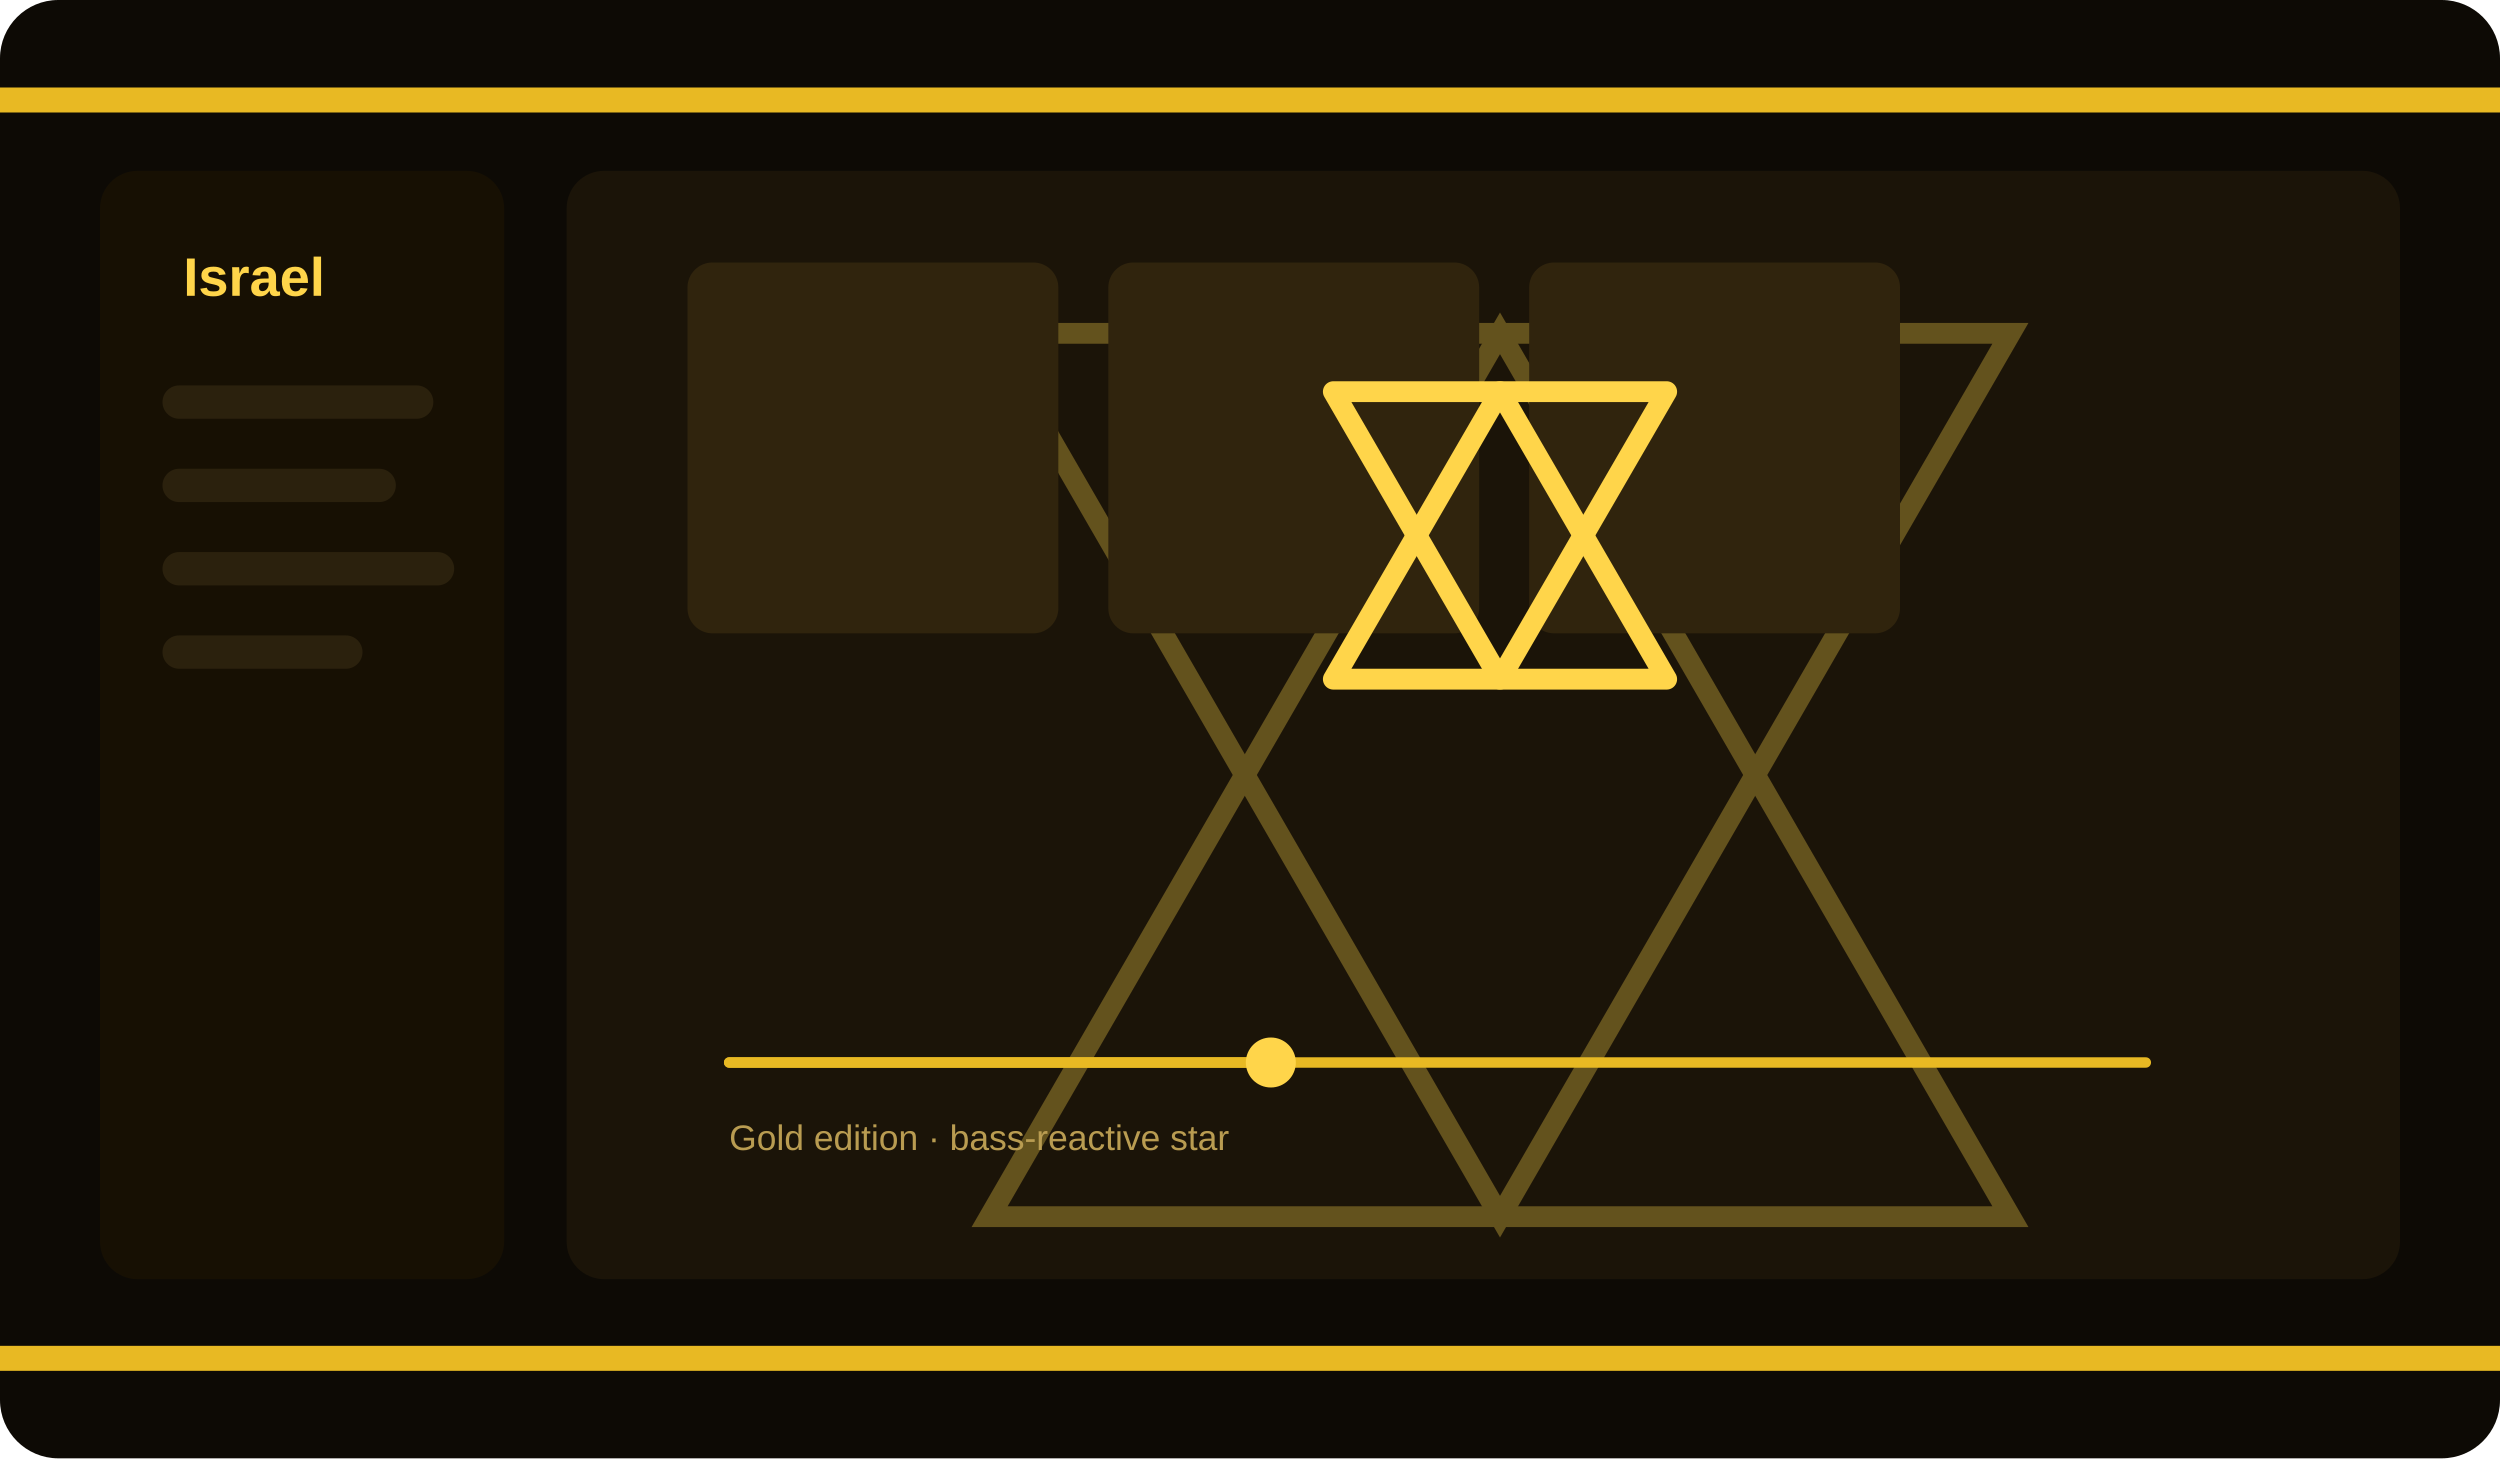
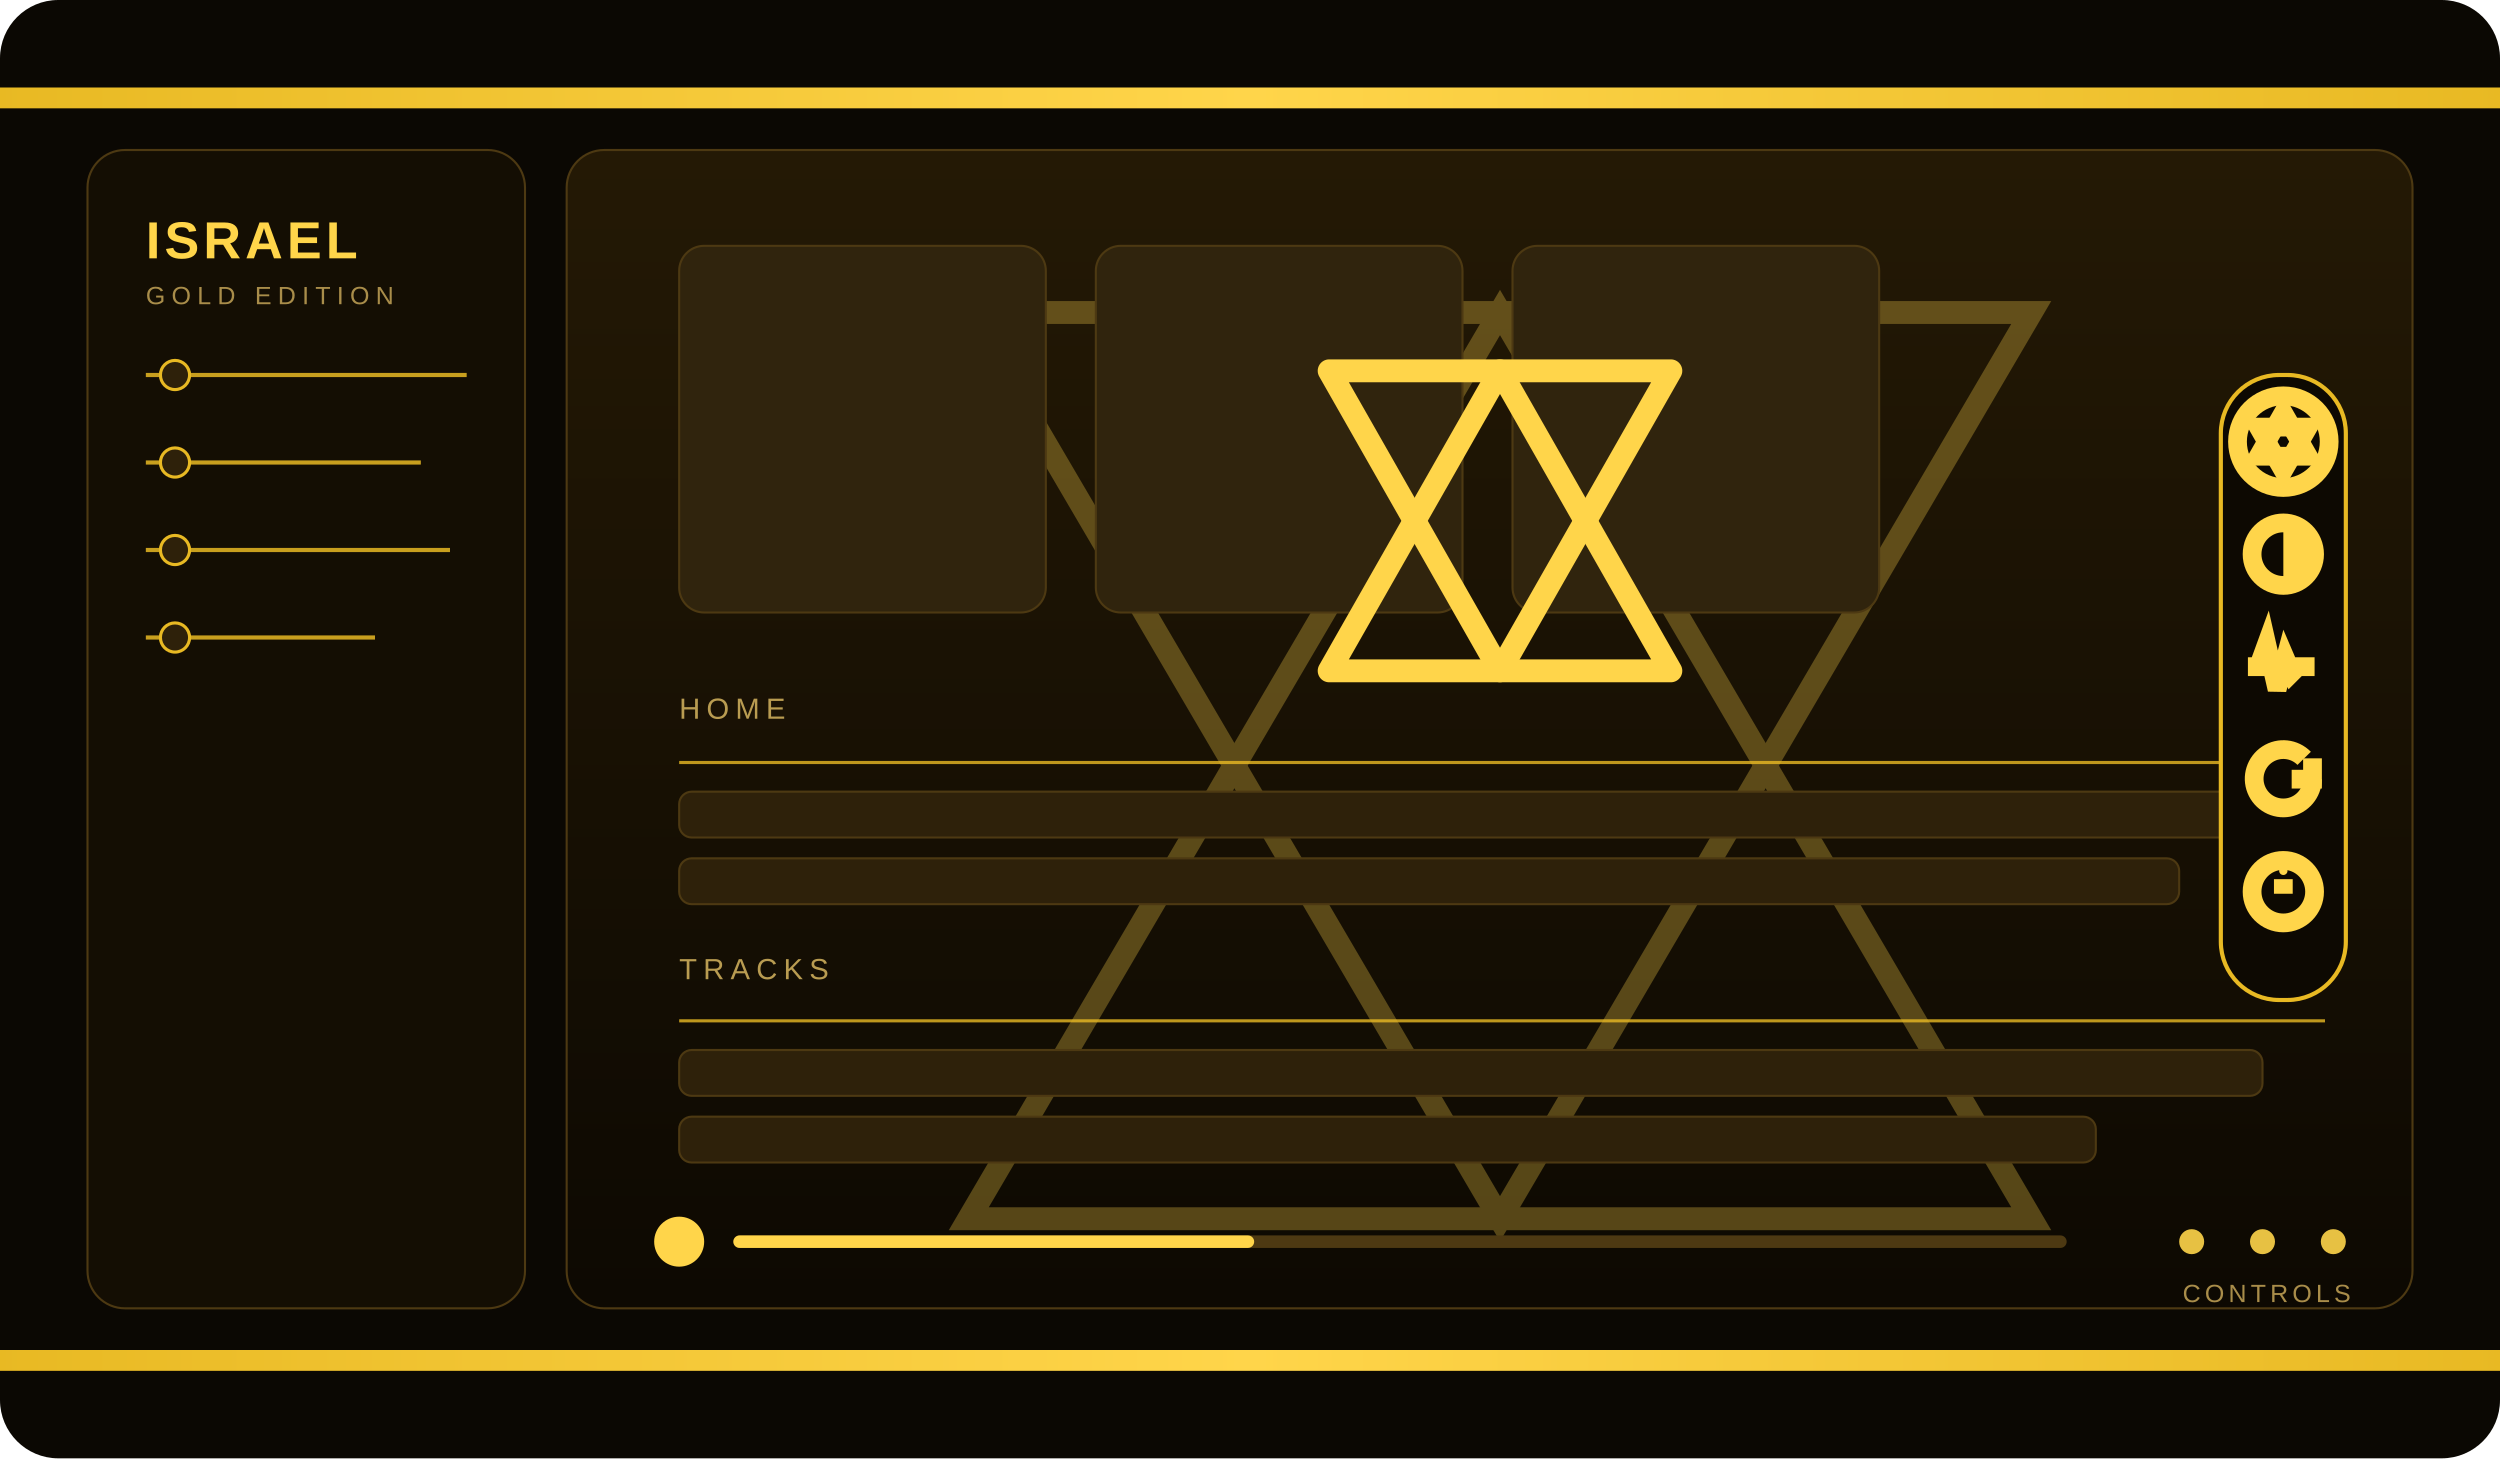
<svg xmlns="http://www.w3.org/2000/svg" viewBox="0 0 1200 700">
-   <rect width="1200" height="700" rx="28" fill="#0d0a05" />
-   <rect y="42" width="1200" height="12" fill="#e8b923" />
-   <rect y="646" width="1200" height="12" fill="#e8b923" />
-   <rect x="48" y="82" width="194" height="532" rx="18" fill="#171003" />
-   <rect x="272" y="82" width="880" height="532" rx="18" fill="#1b1408" />
-   <text x="88" y="142" fill="#ffd54a" font-family="Arial,sans-serif" font-size="26" font-weight="700">Israel</text>
-   <g fill="#2b210d">
-     <rect x="78" y="185" width="130" height="16" rx="8" />
-     <rect x="78" y="225" width="112" height="16" rx="8" />
-     <rect x="78" y="265" width="140" height="16" rx="8" />
-     <rect x="78" y="305" width="96" height="16" rx="8" />
+   <defs>
+     <linearGradient id="stripe" x1="0" y1="0" x2="1" y2="0">
+       <stop offset="0" stop-color="#e8b923" />
+       <stop offset="0.5" stop-color="#ffd54a" />
+       <stop offset="1" stop-color="#e8b923" />
+     </linearGradient>
+     <linearGradient id="card" x1="0" y1="0" x2="0" y2="1">
+       <stop offset="0" stop-color="#241905" />
+       <stop offset="1" stop-color="#0d0902" />
+     </linearGradient>
+   </defs>
+   <rect width="1200" height="700" rx="28" fill="#0b0803" />
+   <rect y="42" width="1200" height="10" fill="url(#stripe)" />
+   <rect y="648" width="1200" height="10" fill="url(#stripe)" />
+   <rect x="42" y="72" width="210" height="556" rx="18" fill="#140e03" stroke="#4d3912" />
+   <rect x="272" y="72" width="886" height="556" rx="18" fill="url(#card)" stroke="#4d3912" />
+   <text x="70" y="124" fill="#ffd54a" font-family="Arial,sans-serif" font-size="25" font-weight="700" letter-spacing="2">ISRAEL</text>
+   <text x="70" y="146" fill="#a98d4a" font-family="Arial,sans-serif" font-size="12" letter-spacing="3">GOLD EDITION</text>
+   <g stroke="#e8b923" stroke-width="2" fill="none" opacity="0.85">
+     <path d="M70 180h154M70 222h132M70 264h146M70 306h110" />
  </g>
-   <g opacity=".32" fill="none" stroke="#ffd54a" stroke-width="10">
-     <path d="M720 160 965 584H475Z" />
-     <path d="M720 584 965 160H475Z" />
+   <g fill="#2e210a" stroke="#e8b923" stroke-width="1.5">
+     <circle cx="84" cy="180" r="7" />
+     <circle cx="84" cy="222" r="7" />
+     <circle cx="84" cy="264" r="7" />
+     <circle cx="84" cy="306" r="7" />
  </g>
-   <g fill="#30240d">
-     <rect x="330" y="126" width="178" height="178" rx="12" />
-     <rect x="532" y="126" width="178" height="178" rx="12" />
-     <rect x="734" y="126" width="178" height="178" rx="12" />
+   <g opacity="0.3" fill="none" stroke="#ffd54a" stroke-width="11">
+     <path d="M720 150 975 585H465Z" />
+     <path d="M720 585 975 150H465Z" />
  </g>
-   <g stroke="#ffd54a" stroke-width="10" fill="none" stroke-linejoin="round">
-     <path d="M720 188 800 326H640Z" />
-     <path d="M720 326 800 188H640Z" />
+   <g fill="#30240d" stroke="#4d3912">
+     <rect x="326" y="118" width="176" height="176" rx="12" />
+     <rect x="526" y="118" width="176" height="176" rx="12" />
+     <rect x="726" y="118" width="176" height="176" rx="12" />
  </g>
-   <g stroke="#e8b923" stroke-width="5" stroke-linecap="round">
-     <line x1="350" y1="510" x2="1030" y2="510" />
-     <line x1="350" y1="510" x2="610" y2="510" />
+   <g stroke="#ffd54a" stroke-width="11" fill="none" stroke-linejoin="round">
+     <path d="M720 178 802 322H638Z" />
+     <path d="M720 322 802 178H638Z" />
  </g>
-   <circle cx="610" cy="510" r="12" fill="#ffd54a" />
-   <text x="350" y="552" fill="#b99c51" font-family="Arial,sans-serif" font-size="17">Gold edition · bass-reactive star</text>
+   <g font-family="Arial,sans-serif" fill="#b99c51" font-size="14">
+     <text x="326" y="345" letter-spacing="3">HOME</text>
+     <text x="326" y="470" letter-spacing="3">TRACKS</text>
+   </g>
+   <g stroke="#e8b923" stroke-width="1.5" opacity="0.8">
+     <path d="M326 366h790M326 490h790" />
+   </g>
+   <g fill="#2e210a" stroke="#4d3912">
+     <rect x="326" y="380" width="790" height="22" rx="6" />
+     <rect x="326" y="412" width="720" height="22" rx="6" />
+     <rect x="326" y="504" width="760" height="22" rx="6" />
+     <rect x="326" y="536" width="680" height="22" rx="6" />
+   </g>
+   <g transform="translate(1096 300)">
+     <rect x="-30" y="-120" width="60" height="300" rx="28" fill="#0d0902" stroke="#e8b923" stroke-width="2" />
+     <g fill="none" stroke="#ffd54a" stroke-width="9">
+       <g transform="translate(0 -88)">
+         <path d="M0-14 12 7H-12Z" />
+         <path d="M0 14 12-7H-12Z" />
+         <circle r="22" />
+       </g>
+       <g transform="translate(0 -34)">
+         <circle r="15" />
+         <path d="M0-15a15 15 0 0 1 0 30Z" fill="#ffd54a" stroke="none" />
+       </g>
+       <g transform="translate(0 20)">
+         <path d="M-17 0h5l4-11 5 22 4-15 3 7 3-3h8" />
+       </g>
+       <g transform="translate(0 74)">
+         <path d="M14 0a14 14 0 1 1-4-10" />
+         <path d="M14-10V0H4" />
+       </g>
+       <g transform="translate(0 128)">
+         <circle r="15" />
+         <path d="M0-6v7" />
+         <circle cy="-10" r="2" fill="#ffd54a" stroke="none" />
+       </g>
+     </g>
+   </g>
+   <g transform="translate(326 596)">
+     <circle r="12" fill="#ffd54a" />
+     <rect x="26" y="-3" width="640" height="6" rx="3" fill="#4d3912" />
+     <rect x="26" y="-3" width="250" height="6" rx="3" fill="#ffd54a" />
+     <g fill="#ffd54a" opacity="0.9">
+       <circle cx="726" cy="0" r="6" />
+       <circle cx="760" cy="0" r="6" />
+       <circle cx="794" cy="0" r="6" />
+     </g>
+   </g>
+   <text x="1088" y="625" fill="#a98d4a" font-family="Arial,sans-serif" font-size="12" text-anchor="middle" letter-spacing="2">CONTROLS</text>
</svg>
